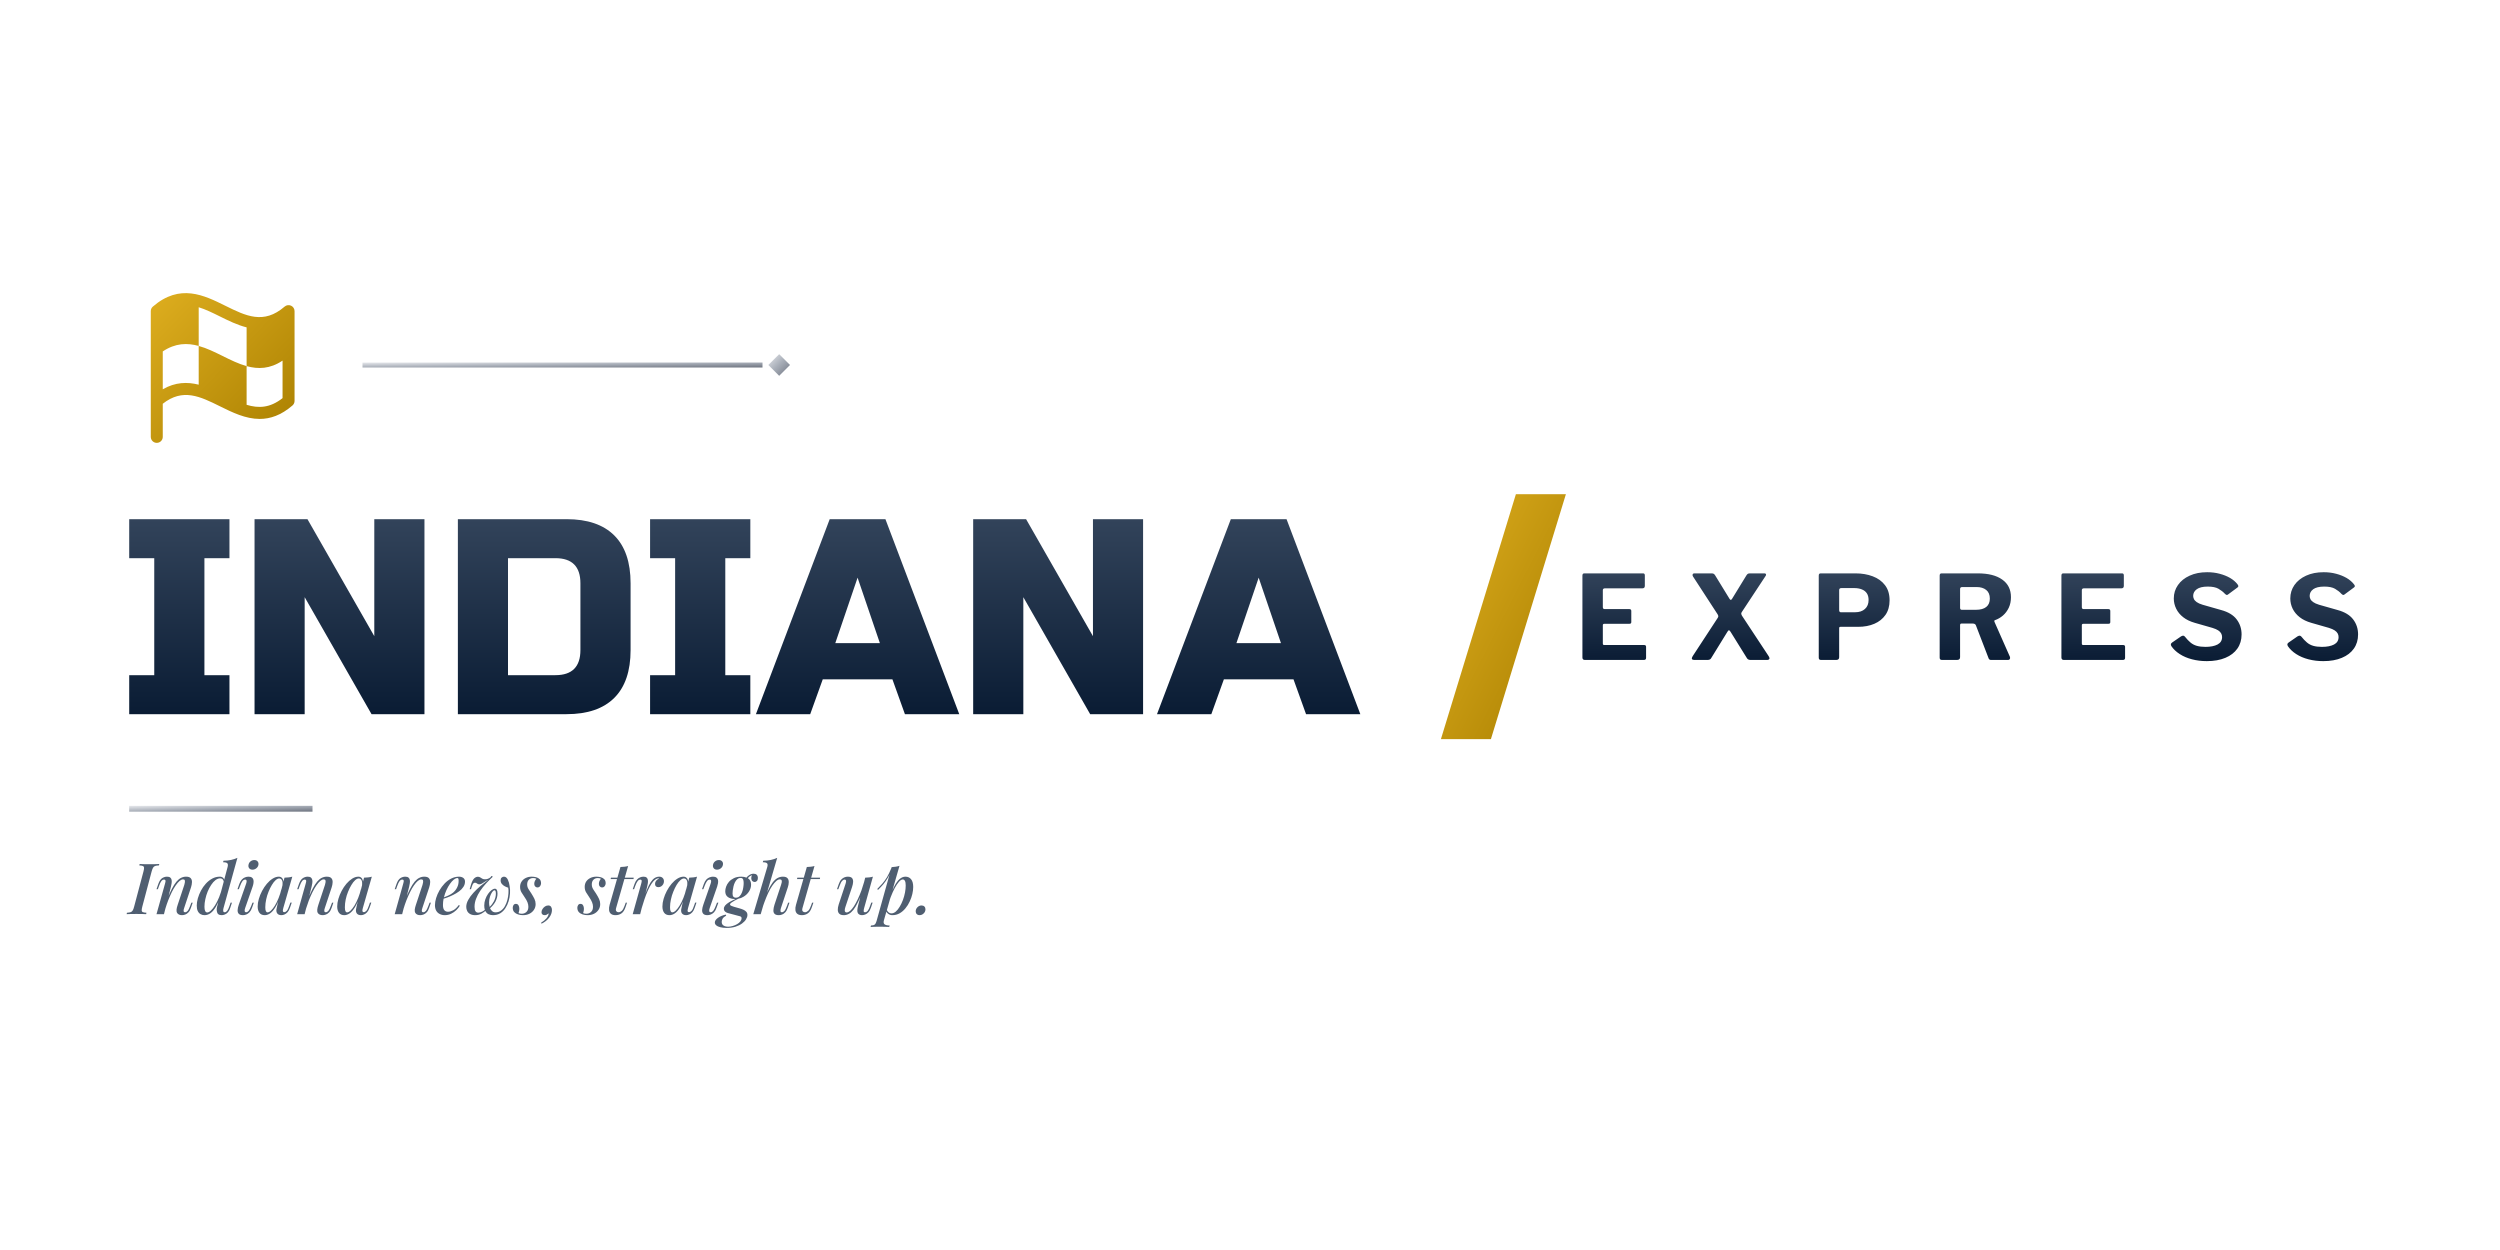
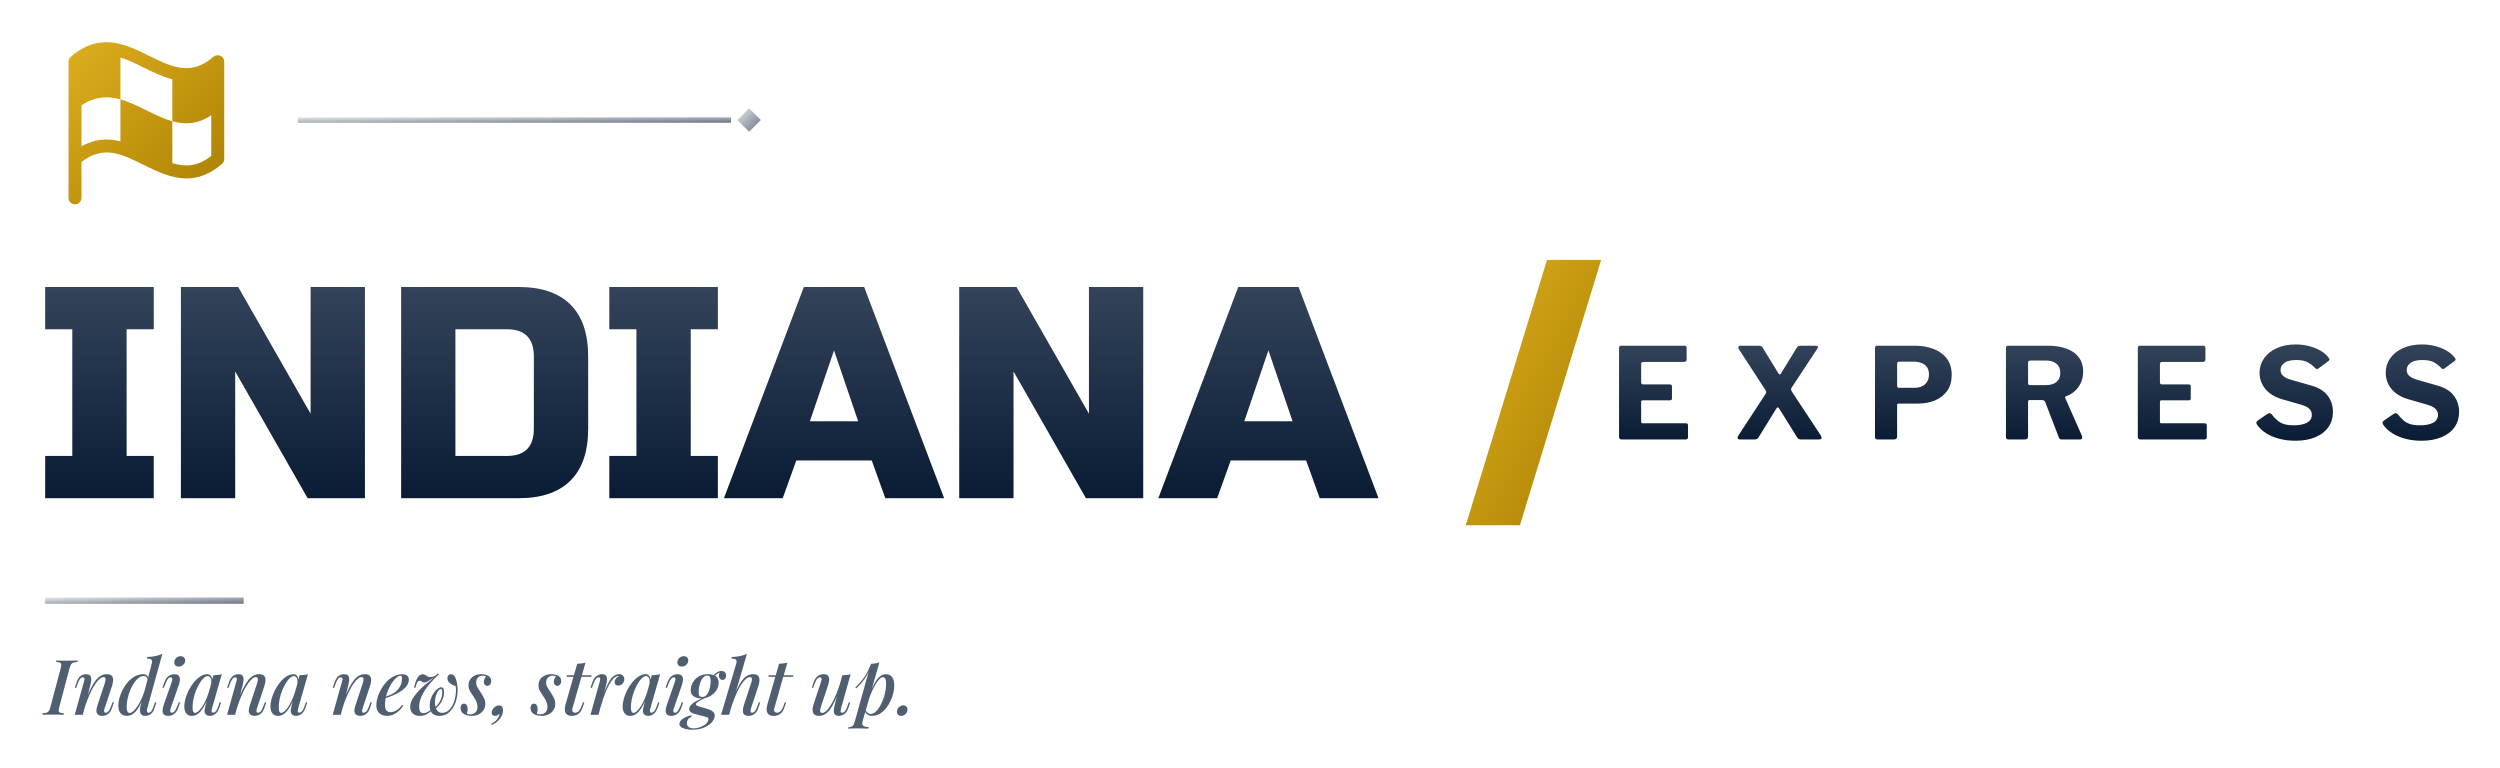
- <svg xmlns="http://www.w3.org/2000/svg" viewBox="0 0 600 300" width="600" height="300" role="img" aria-label="Indiana Express">
+ <svg xmlns="http://www.w3.org/2000/svg" viewBox="21 61 554 170" width="554" height="170" role="img" aria-label="Indiana Express">
  <defs>
    <linearGradient id="indianaexpressink" x1="0" y1="0" x2="0" y2="1">
      <stop offset="0" stop-color="#32435a" />
      <stop offset="1" stop-color="#0a1c34" />
    </linearGradient>
    <linearGradient id="indianaexpressacc" x1="0" y1="0" x2="1" y2="1">
      <stop offset="0" stop-color="#deae1f" />
      <stop offset="1" stop-color="#a97f00" />
    </linearGradient>
    <linearGradient id="indianaexpressgold" x1="0" y1="0" x2="1" y2="1">
      <stop offset="0" stop-color="#e6e8ec" />
      <stop offset=".5" stop-color="#a7adb7" />
      <stop offset="1" stop-color="#6e7480" />
    </linearGradient>
  </defs>
  <path fill="url(#indianaexpressink)" d="M55.07 162.04L55.07 171.4L31.01 171.4L31.01 162.04L37.02 162.04L37.02 133.96L31.01 133.96L31.01 124.6L55.07 124.6L55.07 133.96L49.06 133.96L49.06 162.04L55.07 162.04M101.87 124.6L101.87 171.4L89.17 171.4L73.12 143.32L73.12 171.4L61.09 171.4L61.09 124.6L73.79 124.6L89.83 152.68L89.83 124.6L101.87 124.6M109.89 124.6L135.96 124.6Q143.51 124.6 147.43 128.51Q151.34 132.42 151.34 139.98L151.34 139.98L151.34 156.02Q151.34 163.58 147.43 167.49Q143.51 171.4 135.96 171.4L135.96 171.4L109.89 171.4L109.89 124.6M139.3 156.02L139.3 139.98Q139.3 133.96 133.29 133.96L133.29 133.96L121.92 133.96L121.92 162.04L133.29 162.04Q139.3 162.04 139.3 156.02L139.3 156.02M180.08 162.04L180.08 171.4L156.02 171.4L156.02 162.04L162.03 162.04L162.03 133.96L156.02 133.96L156.02 124.6L180.08 124.6L180.08 133.96L174.07 133.96L174.07 162.04L180.08 162.04M197.46 163.04L194.45 171.4L181.42 171.4L199.13 124.6L212.5 124.6L230.22 171.4L217.18 171.4L214.18 163.04L197.46 163.04M205.82 138.64L200.47 154.35L211.17 154.35L205.82 138.64M274.34 124.6L274.34 171.4L261.64 171.4L245.6 143.32L245.6 171.4L233.56 171.4L233.56 124.6L246.26 124.6L262.31 152.68L262.31 124.6L274.34 124.6M293.73 163.04L290.72 171.4L277.68 171.4L295.4 124.6L308.77 124.6L326.48 171.4L313.45 171.4L310.44 163.04L293.73 163.04M302.08 138.64L296.74 154.35L307.43 154.35L302.08 138.64" />
  <path d="M363.816,118.602 h12 L357.816,177.398 h-12 Z" fill="url(#indianaexpressacc)" />
  <path fill="url(#indianaexpressink)" d="M379.78 157.8L379.78 138.14Q379.78 137.61 380.22 137.61L380.22 137.61L394.34 137.61Q394.76 137.61 394.76 138.09L394.76 138.09L394.76 140.61Q394.76 141.2 394.17 141.2L394.17 141.2L385.21 141.2Q384.68 141.2 384.68 141.64L384.68 141.64L384.68 145.7Q384.68 146.18 385.1 146.18L385.1 146.18L391.03 146.18Q391.51 146.18 391.51 146.63L391.51 146.63L391.51 149.32Q391.51 149.48 391.41 149.6Q391.31 149.71 391.06 149.71L391.06 149.71L385.07 149.71Q384.68 149.71 384.68 150.04L384.68 150.04L384.68 154.44Q384.68 154.8 384.98 154.8L384.98 154.8L394.56 154.8Q395.06 154.8 395.06 155.22L395.06 155.22L395.06 157.88Q395.06 158.11 394.94 158.25Q394.81 158.39 394.5 158.39L394.5 158.39L380.39 158.39Q379.78 158.39 379.78 157.8L379.78 157.8M418.06 147.75L424.36 157.3Q424.78 157.91 424.64 158.15Q424.5 158.39 424.06 158.39L424.06 158.39L420.16 158.39Q419.52 158.39 419.27 157.97L419.27 157.97L415.32 151.61Q415.1 151.28 414.96 151.26Q414.82 151.25 414.59 151.61L414.59 151.61L410.67 157.97Q410.56 158.19 410.32 158.29Q410.08 158.39 409.75 158.39L409.75 158.39L406.64 158.39Q406.19 158.39 406.07 158.16Q405.94 157.94 406.36 157.3L406.36 157.3L412.24 148.31Q412.41 148.06 412.39 147.87Q412.38 147.69 412.21 147.41L412.21 147.41L406.33 138.37Q406.16 138.14 406.23 137.88Q406.3 137.61 406.67 137.61L406.67 137.61L410.76 137.61Q411.12 137.61 411.3 137.72Q411.48 137.84 411.62 138.06L411.62 138.06L415.1 143.74Q415.24 143.97 415.39 143.97Q415.54 143.97 415.68 143.74L415.68 143.74L419.16 138.06Q419.3 137.84 419.48 137.72Q419.66 137.61 420 137.61L420 137.61L423.41 137.61Q423.8 137.61 423.85 137.85Q423.89 138.09 423.69 138.31L423.69 138.31L418.04 146.88Q417.87 147.13 417.9 147.3Q417.92 147.47 418.06 147.75L418.06 147.75M453.5 144.08L453.5 144.08Q453.5 146.15 452.52 147.57Q451.54 148.98 449.84 149.71Q448.15 150.44 445.91 150.44L445.91 150.44L441.71 150.44Q441.4 150.44 441.4 150.74L441.4 150.74L441.4 157.74Q441.4 158.39 440.67 158.39L440.67 158.39L437.09 158.39Q436.75 158.39 436.63 158.25Q436.5 158.11 436.5 157.83L436.5 157.83L436.5 138.14Q436.5 137.61 436.95 137.61L436.95 137.61L445.35 137.61Q447.59 137.61 449.45 138.31Q451.31 139.01 452.4 140.44Q453.5 141.87 453.5 144.08L453.5 144.08M448.46 144L448.46 144Q448.46 143.02 448.04 142.39Q447.62 141.76 446.83 141.45Q446.05 141.14 445.04 141.14L445.04 141.14L441.93 141.14Q441.4 141.14 441.4 141.62L441.4 141.62L441.4 146.4Q441.4 146.94 441.79 146.94L441.79 146.94L445.24 146.94Q446.72 146.94 447.59 146.15Q448.46 145.37 448.46 144L448.46 144M478.68 149.26L482.38 157.63Q482.49 157.94 482.36 158.16Q482.24 158.39 481.96 158.39L481.96 158.39L477.84 158.39Q477.36 158.39 477.22 157.88L477.22 157.88L474.2 150.04Q474.03 149.65 473.42 149.65L473.42 149.65L470.76 149.65Q470.56 149.65 470.49 149.76Q470.42 149.88 470.42 149.96L470.42 149.96L470.42 157.72Q470.42 158.39 469.66 158.39L469.66 158.39L466.11 158.39Q465.77 158.39 465.65 158.25Q465.52 158.11 465.52 157.83L465.52 157.83L465.52 138.14Q465.52 137.61 465.97 137.61L465.97 137.61L474.7 137.61Q478.46 137.61 480.54 139.1Q482.63 140.58 482.63 143.32L482.63 143.32Q482.63 144.75 482.1 145.87Q481.56 146.99 480.7 147.73Q479.83 148.48 478.79 148.84L478.79 148.84Q478.71 148.87 478.65 148.92L478.65 148.92Q478.6 149.04 478.68 149.26L478.68 149.26M470.81 146.35L474.26 146.35Q475.85 146.35 476.71 145.66Q477.56 144.98 477.56 143.66L477.56 143.66Q477.56 142.29 476.69 141.59Q475.82 140.89 474.4 140.89L474.4 140.89L470.95 140.89Q470.42 140.89 470.42 141.36L470.42 141.36L470.42 145.87Q470.42 146.35 470.81 146.35L470.81 146.35M494.74 157.8L494.74 138.14Q494.74 137.61 495.18 137.61L495.18 137.61L509.3 137.61Q509.72 137.61 509.72 138.09L509.72 138.09L509.72 140.61Q509.72 141.2 509.13 141.2L509.13 141.2L500.17 141.2Q499.64 141.2 499.64 141.64L499.64 141.64L499.64 145.7Q499.64 146.18 500.06 146.18L500.06 146.18L505.99 146.18Q506.47 146.18 506.47 146.63L506.47 146.63L506.47 149.32Q506.47 149.48 506.37 149.6Q506.27 149.71 506.02 149.71L506.02 149.71L500.03 149.71Q499.64 149.71 499.64 150.04L499.64 150.04L499.64 154.44Q499.64 154.8 499.94 154.8L499.94 154.8L509.52 154.8Q510.02 154.8 510.02 155.22L510.02 155.22L510.02 157.88Q510.02 158.11 509.9 158.25Q509.77 158.39 509.46 158.39L509.46 158.39L495.35 158.39Q494.74 158.39 494.74 157.8L494.74 157.8M533.98 142.51L533.98 142.51Q533.36 141.84 532.45 141.31Q531.54 140.78 529.86 140.78L529.86 140.78Q528.1 140.78 527.23 141.41Q526.36 142.04 526.36 143.02L526.36 143.02Q526.36 143.35 526.53 143.74Q526.7 144.14 527.2 144.5Q527.7 144.86 528.63 145.14L528.63 145.14L533.05 146.4Q535.63 147.1 536.8 148.66Q537.98 150.21 537.98 152.26L537.98 152.26Q537.98 154.22 536.97 155.66Q535.96 157.1 534.09 157.88Q532.21 158.67 529.64 158.67L529.64 158.67Q527.73 158.67 526.07 158.23Q524.4 157.8 523.13 156.97Q521.85 156.15 521.12 155.06L521.12 155.06Q520.98 154.78 521.01 154.59Q521.04 154.41 521.29 154.22L521.29 154.22L523.45 152.73Q523.78 152.54 523.99 152.56Q524.2 152.59 524.37 152.79L524.37 152.79Q525.04 153.63 525.7 154.19Q526.36 154.75 527.23 155Q528.1 155.25 529.3 155.25L529.3 155.25Q531.12 155.25 532.21 154.68Q533.3 154.1 533.3 152.9L533.3 152.9Q533.3 152.42 533.08 152.02Q532.86 151.61 532.37 151.29Q531.88 150.97 530.98 150.69L530.98 150.69L526.75 149.48Q525.1 149.01 523.98 148.14Q522.86 147.27 522.29 146.1Q521.71 144.92 521.71 143.63L521.71 143.63Q521.71 141.84 522.71 140.41Q523.7 138.98 525.51 138.16Q527.31 137.33 529.72 137.33L529.72 137.33Q531.32 137.33 532.7 137.7Q534.09 138.06 535.21 138.7Q536.33 139.35 537.03 140.27L537.03 140.27Q537.14 140.41 537.2 140.59Q537.25 140.78 537.03 140.97L537.03 140.97L534.68 142.71Q534.51 142.82 534.37 142.78Q534.23 142.74 533.98 142.51L533.98 142.51M561.93 142.51L561.93 142.51Q561.32 141.84 560.41 141.31Q559.5 140.78 557.82 140.78L557.82 140.78Q556.05 140.78 555.18 141.41Q554.32 142.04 554.32 143.02L554.32 143.02Q554.32 143.35 554.48 143.74Q554.65 144.14 555.16 144.5Q555.66 144.86 556.58 145.14L556.58 145.14L561.01 146.4Q563.58 147.1 564.76 148.66Q565.94 150.21 565.94 152.26L565.94 152.26Q565.94 154.22 564.93 155.66Q563.92 157.1 562.04 157.88Q560.17 158.67 557.59 158.67L557.59 158.67Q555.69 158.67 554.02 158.23Q552.36 157.8 551.08 156.97Q549.81 156.15 549.08 155.06L549.08 155.06Q548.94 154.78 548.97 154.59Q549 154.41 549.25 154.22L549.25 154.22L551.4 152.73Q551.74 152.54 551.95 152.56Q552.16 152.59 552.33 152.79L552.33 152.79Q553 153.63 553.66 154.19Q554.32 154.75 555.18 155Q556.05 155.25 557.26 155.25L557.26 155.25Q559.08 155.25 560.17 154.68Q561.26 154.1 561.26 152.9L561.26 152.9Q561.26 152.42 561.04 152.02Q560.81 151.61 560.32 151.29Q559.83 150.97 558.94 150.69L558.94 150.69L554.71 149.48Q553.06 149.01 551.94 148.14Q550.82 147.27 550.24 146.1Q549.67 144.92 549.67 143.63L549.67 143.63Q549.67 141.84 550.66 140.41Q551.66 138.98 553.46 138.16Q555.27 137.33 557.68 137.33L557.68 137.33Q559.27 137.33 560.66 137.7Q562.04 138.06 563.16 138.7Q564.28 139.35 564.98 140.27L564.98 140.27Q565.1 140.41 565.15 140.59Q565.21 140.78 564.98 140.97L564.98 140.97L562.63 142.71Q562.46 142.82 562.32 142.78Q562.18 142.74 561.93 142.51L561.93 142.51" />
  <rect x="31" y="193.398" width="44" height="1.4" fill="url(#indianaexpressgold)" />
  <path fill="#4f5e71" d="M36.39 209.16L34.15 217.6Q33.99 218.21 34.01 218.51Q34.03 218.82 34.3 218.92Q34.57 219.02 35.15 219.06L35.15 219.06L35.08 219.4Q34.66 219.36 34.02 219.36Q33.38 219.35 32.72 219.35L32.72 219.35Q32 219.35 31.4 219.36Q30.8 219.36 30.39 219.4L30.39 219.4L30.47 219.06Q31.03 219.02 31.35 218.92Q31.66 218.82 31.85 218.51Q32.04 218.21 32.19 217.6L32.19 217.6L34.43 209.16Q34.6 208.53 34.57 208.24Q34.54 207.94 34.27 207.83Q34.01 207.72 33.43 207.7L33.43 207.7L33.52 207.36Q33.89 207.38 34.51 207.4Q35.13 207.41 35.85 207.41L35.85 207.41Q36.51 207.41 37.15 207.4Q37.78 207.38 38.23 207.36L38.23 207.36L38.14 207.7Q37.56 207.72 37.24 207.83Q36.92 207.94 36.74 208.24Q36.56 208.53 36.39 209.16L36.39 209.16M39.69 218.07L39.35 219.4L37.56 219.4L39.6 212.09Q39.67 211.87 39.71 211.64Q39.76 211.41 39.69 211.25Q39.62 211.1 39.36 211.1L39.36 211.1Q39.02 211.1 38.74 211.44Q38.46 211.78 38.14 212.7L38.14 212.7L37.89 213.41L37.56 213.41L37.99 212.16Q38.36 211.12 38.91 210.76Q39.47 210.4 40.08 210.4L40.08 210.4Q40.62 210.4 40.88 210.63Q41.13 210.85 41.19 211.2Q41.25 211.54 41.19 211.96Q41.13 212.38 41.03 212.78L41.03 212.78L40.47 215.03Q40.86 214.08 41.23 213.35L41.23 213.35Q41.8 212.26 42.34 211.61Q42.88 210.97 43.45 210.69Q44.02 210.4 44.65 210.4L44.65 210.4Q45.47 210.4 45.78 210.78Q46.1 211.15 46.07 211.74Q46.05 212.33 45.84 212.97L45.84 212.97L44.19 217.95Q44.02 218.41 44.07 218.68Q44.12 218.94 44.45 218.94L44.45 218.94Q44.74 218.94 45.03 218.62Q45.33 218.29 45.67 217.34L45.67 217.34L45.93 216.64L46.25 216.64L45.82 217.88Q45.59 218.6 45.22 218.97Q44.86 219.35 44.46 219.49Q44.06 219.64 43.68 219.64L43.68 219.64Q43.26 219.64 42.97 219.5Q42.68 219.36 42.53 219.13L42.53 219.13Q42.32 218.8 42.37 218.3Q42.42 217.8 42.65 217.15L42.65 217.15L44.23 212.38Q44.31 212.12 44.36 211.82Q44.41 211.51 44.35 211.28Q44.28 211.05 43.92 211.05L43.92 211.05Q43.55 211.05 43.1 211.42Q42.66 211.8 42.18 212.49Q41.69 213.18 41.23 214.11Q40.78 215.05 40.35 216.13L40.35 216.13Q39.99 217.07 39.69 218.07L39.69 218.07M56.98 205.88L53.64 217.95Q53.53 218.34 53.57 218.64Q53.61 218.94 53.93 218.94L53.93 218.94Q54.24 218.94 54.52 218.6Q54.8 218.26 55.11 217.34L55.11 217.34L55.34 216.64L55.67 216.64L55.26 217.88Q55.06 218.56 54.71 218.95Q54.36 219.33 53.96 219.48Q53.56 219.64 53.2 219.64L53.2 219.64Q52.17 219.64 52.05 218.73L52.05 218.73Q51.98 218.45 52.02 218.05Q52.06 217.65 52.22 217.15L52.22 217.15L52.39 216.51Q52.1 217.14 51.83 217.61L51.83 217.61Q51.2 218.67 50.53 219.15Q49.87 219.64 49.07 219.64L49.07 219.64Q48.54 219.64 48.12 219.39Q47.69 219.14 47.46 218.64Q47.22 218.14 47.22 217.34Q47.22 216.54 47.48 215.61Q47.75 214.67 48.23 213.75Q48.71 212.84 49.4 212.08Q50.09 211.32 50.94 210.86Q51.79 210.4 52.78 210.4L52.78 210.4Q53.22 210.4 53.54 210.68L53.54 210.68Q53.73 210.86 53.81 211.14L53.81 211.14L54.63 208.06Q54.78 207.48 54.58 207.21Q54.38 206.94 53.54 206.94L53.54 206.94L53.64 206.58Q54.68 206.56 55.47 206.38Q56.26 206.21 56.98 205.88L56.98 205.88M49.75 218.99L49.75 218.99Q50.13 218.99 50.62 218.53Q51.11 218.07 51.62 217.26Q52.13 216.44 52.59 215.33L52.59 215.33Q52.83 214.74 53.03 214.09L53.03 214.09L53.7 211.58Q53.61 211.22 53.44 211.03L53.44 211.03Q53.2 210.8 52.86 210.8L52.86 210.8Q52.28 210.8 51.72 211.22Q51.16 211.65 50.69 212.37Q50.21 213.09 49.84 213.97Q49.48 214.86 49.28 215.8Q49.07 216.75 49.07 217.61L49.07 217.61Q49.07 218.31 49.24 218.65Q49.41 218.99 49.75 218.99M57.3 217.15L59.07 212.09Q59.31 211.37 59.08 211.17L59.08 211.17Q59 211.1 58.85 211.1L58.85 211.1Q58.47 211.1 58.18 211.48Q57.89 211.87 57.59 212.7L57.59 212.7L57.32 213.41L56.99 213.41L57.43 212.16Q57.69 211.46 58.05 211.08Q58.4 210.71 58.82 210.56Q59.24 210.4 59.63 210.4L59.63 210.4Q60.19 210.4 60.48 210.63Q60.77 210.85 60.83 211.2Q60.9 211.56 60.83 211.98Q60.77 212.39 60.63 212.78L60.63 212.78L58.83 217.95Q58.66 218.43 58.73 218.68Q58.79 218.94 59.08 218.94L59.08 218.94Q59.39 218.94 59.68 218.61Q59.97 218.28 60.33 217.34L60.33 217.34L60.6 216.64L60.92 216.64L60.48 217.88Q60.24 218.56 59.88 218.94Q59.53 219.31 59.13 219.47Q58.73 219.64 58.32 219.64L58.32 219.64Q57.59 219.64 57.29 219.3Q56.99 218.97 57.03 218.4Q57.06 217.83 57.3 217.15L57.3 217.15M59.63 207.63L59.63 207.63Q59.7 207.09 60.1 206.75Q60.51 206.41 61.04 206.41L61.04 206.41Q61.53 206.41 61.81 206.72Q62.09 207.04 62.03 207.5L62.03 207.5Q61.96 208.02 61.54 208.37Q61.12 208.72 60.6 208.72L60.6 208.72Q60.1 208.72 59.83 208.41Q59.56 208.09 59.63 207.63M68.03 211.61L68.28 210.64Q68.79 210.63 69.27 210.57Q69.74 210.52 70.15 210.4L70.15 210.4L67.99 217.94Q67.94 218.12 67.9 218.35Q67.86 218.58 67.92 218.75Q67.97 218.92 68.23 218.92L68.23 218.92Q68.54 218.92 68.84 218.59Q69.15 218.26 69.45 217.32L69.45 217.32L69.69 216.63L70.02 216.63L69.59 217.87Q69.35 218.56 69.01 218.94Q68.67 219.31 68.29 219.47Q67.91 219.64 67.55 219.64L67.55 219.64Q66.8 219.64 66.5 219.16L66.5 219.16Q66.27 218.79 66.35 218.25Q66.43 217.71 66.58 217.14L66.58 217.14L66.77 216.39Q66.43 217.2 66.07 217.78L66.07 217.78Q65.46 218.77 64.83 219.2Q64.2 219.64 63.54 219.64L63.54 219.64Q62.69 219.64 62.26 219.07Q61.84 218.5 61.84 217.56L61.84 217.56Q61.84 216.71 62.12 215.74Q62.4 214.77 62.9 213.82Q63.4 212.87 64.05 212.1Q64.69 211.34 65.44 210.87Q66.19 210.4 66.94 210.4L66.94 210.4Q67.52 210.4 67.84 210.93L67.84 210.93Q67.99 211.22 68.03 211.61L68.03 211.61M64.22 218.97L64.22 218.97Q64.59 218.97 65.05 218.53Q65.51 218.09 65.99 217.32Q66.46 216.54 66.87 215.52Q67.28 214.5 67.55 213.35L67.55 213.35L67.52 213.58L67.8 212.44Q67.89 211.75 67.7 211.31L67.7 211.31Q67.48 210.83 67.01 210.83L67.01 210.83Q66.6 210.83 66.14 211.25Q65.68 211.66 65.25 212.39Q64.81 213.11 64.45 214.01Q64.08 214.91 63.88 215.87Q63.67 216.83 63.67 217.75L63.67 217.75Q63.67 218.43 63.82 218.7Q63.96 218.97 64.22 218.97M73.45 218.07L73.11 219.4L71.32 219.4L73.36 212.09Q73.43 211.87 73.47 211.64Q73.52 211.41 73.45 211.25Q73.38 211.1 73.13 211.1L73.13 211.1Q72.79 211.1 72.51 211.44Q72.23 211.78 71.9 212.7L71.9 212.7L71.65 213.41L71.32 213.41L71.75 212.16Q72.12 211.12 72.68 210.76Q73.23 210.4 73.84 210.4L73.84 210.4Q74.38 210.4 74.64 210.63Q74.89 210.85 74.95 211.2Q75.01 211.54 74.95 211.96Q74.89 212.38 74.79 212.78L74.79 212.78L74.23 215.03Q74.62 214.08 75 213.35L75 213.35Q75.56 212.26 76.1 211.61Q76.65 210.97 77.21 210.69Q77.78 210.4 78.41 210.4L78.41 210.4Q79.23 210.4 79.54 210.78Q79.86 211.15 79.83 211.74Q79.81 212.33 79.6 212.97L79.6 212.97L77.95 217.95Q77.78 218.41 77.84 218.68Q77.89 218.94 78.21 218.94L78.21 218.94Q78.5 218.94 78.8 218.62Q79.09 218.29 79.43 217.34L79.43 217.34L79.69 216.64L80.01 216.64L79.59 217.88Q79.35 218.6 78.98 218.97Q78.62 219.35 78.22 219.49Q77.82 219.64 77.44 219.64L77.44 219.64Q77.02 219.64 76.73 219.5Q76.44 219.36 76.29 219.13L76.29 219.13Q76.08 218.8 76.14 218.3Q76.19 217.8 76.41 217.15L76.41 217.15L77.99 212.38Q78.07 212.12 78.12 211.82Q78.18 211.51 78.11 211.28Q78.04 211.05 77.68 211.05L77.68 211.05Q77.31 211.05 76.87 211.42Q76.42 211.8 75.94 212.49Q75.46 213.18 75 214.11Q74.54 215.05 74.11 216.13L74.11 216.13Q73.76 217.07 73.45 218.07L73.45 218.07M87.12 211.61L87.37 210.64Q87.88 210.63 88.36 210.57Q88.83 210.52 89.24 210.4L89.24 210.4L87.08 217.94Q87.03 218.12 86.99 218.35Q86.95 218.58 87.01 218.75Q87.07 218.92 87.32 218.92L87.32 218.92Q87.63 218.92 87.93 218.59Q88.24 218.26 88.55 217.32L88.55 217.32L88.78 216.63L89.11 216.63L88.68 217.87Q88.44 218.56 88.1 218.94Q87.76 219.31 87.38 219.47Q87 219.64 86.64 219.64L86.64 219.64Q85.89 219.64 85.59 219.16L85.59 219.16Q85.37 218.79 85.44 218.25Q85.52 217.71 85.67 217.14L85.67 217.14L85.86 216.39Q85.52 217.2 85.16 217.78L85.16 217.78Q84.55 218.77 83.92 219.2Q83.29 219.64 82.63 219.64L82.63 219.64Q81.78 219.64 81.35 219.07Q80.93 218.5 80.93 217.56L80.93 217.56Q80.93 216.71 81.21 215.74Q81.49 214.77 81.99 213.82Q82.49 212.87 83.14 212.1Q83.79 211.34 84.53 210.87Q85.28 210.4 86.03 210.4L86.03 210.4Q86.61 210.4 86.93 210.93L86.93 210.93Q87.08 211.22 87.12 211.61L87.12 211.61M83.31 218.97L83.31 218.97Q83.68 218.97 84.14 218.53Q84.6 218.09 85.08 217.32Q85.55 216.54 85.96 215.52Q86.37 214.5 86.64 213.35L86.64 213.35L86.61 213.58L86.9 212.44Q86.98 211.75 86.79 211.31L86.79 211.31Q86.57 210.83 86.1 210.83L86.1 210.83Q85.69 210.83 85.23 211.25Q84.77 211.66 84.34 212.39Q83.9 213.11 83.54 214.01Q83.17 214.91 82.97 215.87Q82.77 216.83 82.77 217.75L82.77 217.75Q82.77 218.43 82.91 218.7Q83.05 218.97 83.31 218.97M96.86 218.07L96.52 219.4L94.73 219.4L96.77 212.09Q96.84 211.87 96.88 211.64Q96.93 211.41 96.86 211.25Q96.79 211.1 96.54 211.1L96.54 211.1Q96.2 211.1 95.91 211.44Q95.63 211.78 95.31 212.7L95.31 212.7L95.06 213.41L94.73 213.41L95.16 212.16Q95.53 211.12 96.08 210.76Q96.64 210.4 97.25 210.4L97.25 210.4Q97.79 210.4 98.05 210.63Q98.3 210.85 98.36 211.2Q98.42 211.54 98.36 211.96Q98.3 212.38 98.2 212.78L98.2 212.78L97.64 215.03Q98.03 214.08 98.41 213.35L98.41 213.35Q98.97 212.26 99.51 211.61Q100.05 210.97 100.62 210.69Q101.19 210.4 101.82 210.4L101.82 210.4Q102.64 210.4 102.95 210.78Q103.27 211.15 103.24 211.74Q103.22 212.33 103.01 212.97L103.01 212.97L101.36 217.95Q101.19 218.41 101.24 218.68Q101.3 218.94 101.62 218.94L101.62 218.94Q101.91 218.94 102.2 218.62Q102.5 218.29 102.84 217.34L102.84 217.34L103.1 216.64L103.42 216.64L102.99 217.88Q102.76 218.6 102.39 218.97Q102.03 219.35 101.63 219.49Q101.23 219.64 100.85 219.64L100.85 219.64Q100.43 219.64 100.14 219.5Q99.85 219.36 99.7 219.13L99.7 219.13Q99.49 218.8 99.54 218.3Q99.6 217.8 99.82 217.15L99.82 217.15L101.4 212.38Q101.48 212.12 101.53 211.82Q101.58 211.51 101.52 211.28Q101.45 211.05 101.09 211.05L101.09 211.05Q100.72 211.05 100.28 211.42Q99.83 211.8 99.35 212.49Q98.86 213.18 98.41 214.11Q97.95 215.05 97.52 216.13L97.52 216.13Q97.16 217.07 96.86 218.07L96.86 218.07M106.46 215.69L106.46 215.69Q106.31 216.46 106.31 217.19L106.31 217.19Q106.31 218.07 106.64 218.45Q106.97 218.82 107.52 218.82L107.52 218.82Q108.08 218.82 108.76 218.47Q109.44 218.12 110.1 217.22L110.1 217.22L110.37 217.36Q110.03 217.92 109.49 218.45Q108.95 218.97 108.26 219.3Q107.57 219.64 106.77 219.64L106.77 219.64Q106.07 219.64 105.53 219.36Q104.98 219.09 104.69 218.56Q104.39 218.02 104.39 217.24Q104.39 216.46 104.67 215.53Q104.95 214.6 105.47 213.7Q105.99 212.8 106.7 212.05Q107.42 211.29 108.3 210.85Q109.18 210.4 110.17 210.4L110.17 210.4Q110.78 210.4 111.19 210.7Q111.6 211 111.6 211.59L111.6 211.59Q111.6 212.27 111.21 212.86Q110.83 213.45 110.19 213.92Q109.54 214.4 108.78 214.77Q108.03 215.15 107.28 215.42L107.28 215.42Q106.84 215.57 106.46 215.69M106.53 215.37L106.53 215.37Q107.06 215.16 107.53 214.96L107.53 214.96Q108.25 214.64 108.71 214.26L108.71 214.26Q109.34 213.74 109.7 213.01Q110.07 212.29 110.07 211.42L110.07 211.42Q110.07 210.98 110 210.86Q109.93 210.73 109.79 210.73L109.79 210.73Q109.39 210.73 108.92 211.1Q108.45 211.48 107.99 212.13Q107.53 212.78 107.15 213.61Q106.77 214.43 106.55 215.35L106.55 215.35Q106.53 215.37 106.53 215.37M118.94 218.96L118.94 218.96Q119.69 218.96 120.26 218.53Q120.83 218.11 121.2 217.43Q121.58 216.75 121.78 215.95Q121.98 215.15 122.03 214.38Q122.09 213.62 121.97 213.04L121.97 213.04Q121.59 212.94 121.17 212.72Q120.74 212.5 120.45 212.15Q120.15 211.8 120.15 211.27L120.15 211.27Q120.15 210.85 120.39 210.63Q120.64 210.4 120.95 210.4L120.95 210.4Q121.27 210.4 121.5 210.6Q121.73 210.8 121.89 211.14Q122.05 211.48 122.16 211.88Q122.27 212.29 122.32 212.73L122.32 212.73Q122.46 213.5 122.4 214.43Q122.34 215.37 122.07 216.28Q121.8 217.19 121.3 217.95Q120.81 218.72 120.07 219.18Q119.33 219.64 118.31 219.64L118.31 219.64Q117.77 219.64 117.29 219.43Q116.82 219.23 116.53 218.72L116.53 218.72Q116.49 218.67 116.48 218.63L116.48 218.63Q116.05 218.99 115.57 219.26L115.57 219.26Q114.89 219.64 114.08 219.64L114.08 219.64Q113.3 219.64 112.82 219.36Q112.34 219.09 112.12 218.63Q111.9 218.17 111.9 217.65L111.9 217.65Q111.9 216.83 112.38 215.97Q112.85 215.11 113.63 214.26Q114.4 213.41 115.37 212.6L115.37 212.6Q116.27 211.85 117.17 211.17L117.17 211.17Q117 211.24 116.82 211.34L116.82 211.34Q116.48 211.53 116.18 211.73Q115.88 211.93 115.6 212.09Q115.32 212.24 115.05 212.24L115.05 212.24Q114.72 212.24 114.5 212.05Q114.28 211.85 113.99 211.85L113.99 211.85Q113.74 211.85 113.57 212.06Q113.4 212.27 113.23 212.82L113.23 212.82L113.04 213.4L112.72 213.4L113.09 212.16Q113.43 211.14 113.84 210.78Q114.25 210.42 114.69 210.42L114.69 210.42Q115.01 210.42 115.25 210.57Q115.49 210.73 115.74 210.88Q116 211.03 116.37 211.03Q116.75 211.03 117.07 210.92Q117.39 210.81 117.72 210.56L117.72 210.56L117.94 210.23L118.29 210.4Q117.45 211.17 116.65 212.04Q115.86 212.9 115.24 213.82Q114.62 214.74 114.26 215.7Q113.89 216.66 113.89 217.61L113.89 217.61Q113.89 218.39 114.13 218.72Q114.37 219.04 114.79 219.04L114.79 219.04Q115.25 219.04 115.76 218.77L115.76 218.77Q116.07 218.62 116.36 218.36L116.36 218.36Q116.22 217.92 116.22 217.31L116.22 217.31Q116.22 216.54 116.48 215.83Q116.73 215.11 117.13 214.54Q117.53 213.97 117.97 213.63Q118.41 213.29 118.79 213.29L118.79 213.29Q119.04 213.29 119.18 213.48Q119.31 213.67 119.36 213.94Q119.4 214.21 119.4 214.47L119.4 214.47Q119.4 215.42 118.91 216.37L118.91 216.37Q118.46 217.22 117.61 217.97L117.61 217.97Q117.77 218.34 118.04 218.6L118.04 218.6Q118.38 218.96 118.94 218.96M117.51 217.66L117.51 217.66Q118.14 217.07 118.55 216.29L118.55 216.29Q119.01 215.39 119.01 214.47L119.01 214.47Q119.01 214.13 118.94 213.9Q118.87 213.67 118.69 213.67L118.69 213.67Q118.43 213.67 118.12 214.09Q117.82 214.52 117.6 215.18Q117.38 215.84 117.38 216.58L117.38 216.58Q117.38 217.14 117.51 217.66M124.45 219.14L124.45 219.14Q124.59 219.21 124.75 219.25Q124.91 219.3 125.2 219.3L125.2 219.3Q125.89 219.3 126.35 218.86Q126.81 218.43 126.81 217.63L126.81 217.63Q126.81 217.1 126.6 216.56Q126.39 216.01 125.91 215.33L125.91 215.33Q125.52 214.76 125.17 214.19Q124.82 213.62 124.82 212.85L124.82 212.85Q124.82 212.12 125.18 211.58Q125.54 211.03 126.17 210.72Q126.81 210.4 127.61 210.4L127.61 210.4Q128.14 210.4 128.66 210.53Q129.17 210.66 129.51 211Q129.85 211.34 129.85 211.99L129.85 211.99Q129.85 212.17 129.76 212.41Q129.67 212.65 129.48 212.82Q129.29 212.99 128.99 212.99L128.99 212.99Q128.67 212.99 128.44 212.75Q128.22 212.51 128.22 212.14L128.22 212.14Q128.22 211.78 128.36 211.47Q128.5 211.15 128.72 210.9L128.72 210.9Q128.43 210.73 127.95 210.73L127.95 210.73Q127.32 210.73 126.92 211.14Q126.52 211.54 126.52 212.27L126.52 212.27Q126.52 212.67 126.64 212.98Q126.76 213.29 127 213.63Q127.24 213.97 127.54 214.45L127.54 214.45Q127.98 215.15 128.27 215.74Q128.55 216.34 128.55 216.98L128.55 216.98Q128.55 217.75 128.15 218.35Q127.75 218.96 127.07 219.3Q126.39 219.64 125.52 219.64L125.52 219.64Q124.91 219.64 124.34 219.46Q123.77 219.28 123.41 218.9Q123.06 218.51 123.06 217.85L123.06 217.85Q123.06 217.54 123.23 217.24Q123.41 216.93 123.82 216.93L123.82 216.93Q124.24 216.93 124.44 217.28Q124.64 217.63 124.64 218.09L124.64 218.09Q124.64 218.43 124.57 218.68Q124.5 218.94 124.45 219.14M132.47 218.39L132.47 218.39Q132.47 219.33 131.8 220.23Q131.13 221.13 129.96 221.69L129.96 221.69L129.87 221.44Q130.65 220.98 131.15 220.4Q131.64 219.82 131.69 219.19L131.69 219.19Q131.47 219.38 131.23 219.51Q130.99 219.64 130.74 219.64L130.74 219.64Q130.37 219.64 130.16 219.45Q129.96 219.26 129.96 218.94L129.96 218.94Q129.96 218.53 130.2 218.17Q130.43 217.8 130.8 217.55Q131.16 217.31 131.59 217.31L131.59 217.31Q132.03 217.31 132.25 217.62Q132.47 217.94 132.47 218.39M139.95 219.14L139.95 219.14Q140.09 219.21 140.25 219.25Q140.41 219.3 140.7 219.3L140.7 219.3Q141.4 219.3 141.86 218.86Q142.32 218.43 142.32 217.63L142.32 217.63Q142.32 217.1 142.1 216.56Q141.89 216.01 141.42 215.33L141.42 215.33Q141.02 214.76 140.68 214.19Q140.33 213.62 140.33 212.85L140.33 212.85Q140.33 212.12 140.68 211.58Q141.04 211.03 141.68 210.72Q142.32 210.4 143.12 210.4L143.12 210.4Q143.64 210.4 144.16 210.53Q144.68 210.66 145.02 211Q145.36 211.34 145.36 211.99L145.36 211.99Q145.36 212.17 145.27 212.41Q145.17 212.65 144.99 212.82Q144.8 212.99 144.49 212.99L144.49 212.99Q144.17 212.99 143.95 212.75Q143.73 212.51 143.73 212.14L143.73 212.14Q143.73 211.78 143.86 211.47Q144 211.15 144.22 210.9L144.22 210.9Q143.93 210.73 143.46 210.73L143.46 210.73Q142.83 210.73 142.43 211.14Q142.03 211.54 142.03 212.27L142.03 212.27Q142.03 212.67 142.15 212.98Q142.27 213.29 142.5 213.63Q142.74 213.97 143.05 214.45L143.05 214.45Q143.49 215.15 143.77 215.74Q144.05 216.34 144.05 216.98L144.05 216.98Q144.05 217.75 143.65 218.35Q143.25 218.96 142.57 219.3Q141.89 219.64 141.02 219.64L141.02 219.64Q140.41 219.64 139.84 219.46Q139.27 219.28 138.92 218.9Q138.56 218.51 138.56 217.85L138.56 217.85Q138.56 217.54 138.74 217.24Q138.92 216.93 139.32 216.93L139.32 216.93Q139.75 216.93 139.94 217.28Q140.14 217.63 140.14 218.09L140.14 218.09Q140.14 218.43 140.07 218.68Q140 218.94 139.95 219.14M149.95 210.64L152.09 210.64L152.04 210.98L149.85 210.98L147.86 217.95Q147.72 218.48 147.93 218.71Q148.13 218.94 148.47 218.94L148.47 218.94Q148.84 218.94 149.22 218.61Q149.59 218.28 149.93 217.32L149.93 217.32L150.17 216.64L150.49 216.64L150.14 217.68Q149.78 218.77 149.17 219.2Q148.56 219.64 147.74 219.64L147.74 219.64Q147.01 219.64 146.63 219.32Q146.24 219.01 146.18 218.44Q146.11 217.87 146.31 217.15L146.31 217.15L148.08 210.98L146.55 210.98L146.63 210.64L148.18 210.64L148.91 208.08Q149.42 208.06 149.89 208.01Q150.36 207.96 150.75 207.84L150.75 207.84L149.95 210.64M154.01 217.94L153.64 219.4L151.85 219.4L153.89 212.09Q154.05 211.54 154 211.32Q153.94 211.1 153.67 211.1L153.67 211.1Q153.33 211.1 153.04 211.46Q152.75 211.82 152.43 212.7L152.43 212.7L152.18 213.41L151.85 213.41L152.28 212.16Q152.53 211.46 152.89 211.08Q153.25 210.71 153.65 210.56Q154.05 210.4 154.44 210.4L154.44 210.4Q154.96 210.4 155.2 210.63Q155.44 210.85 155.49 211.2Q155.54 211.56 155.48 211.98Q155.42 212.39 155.32 212.78L155.32 212.78L154.9 214.47Q155.07 214.01 155.22 213.62L155.22 213.62Q155.7 212.44 156.16 211.74Q156.63 211.03 157.13 210.72Q157.63 210.4 158.21 210.4L158.21 210.4Q158.76 210.4 159.05 210.72Q159.35 211.03 159.35 211.51L159.35 211.51Q159.35 211.9 159.16 212.22Q158.98 212.53 158.68 212.73Q158.38 212.92 158.01 212.92L158.01 212.92Q157.65 212.92 157.43 212.73Q157.21 212.53 157.21 212.17L157.21 212.17Q157.21 211.85 157.34 211.59Q157.48 211.34 157.7 211.15Q157.92 210.97 158.19 210.88L158.19 210.88Q158.16 210.85 158.11 210.83Q158.06 210.81 157.99 210.81L157.99 210.81Q157.62 210.81 157.21 211.13Q156.8 211.44 156.38 212.07Q155.95 212.7 155.52 213.65Q155.08 214.6 154.66 215.86L154.66 215.86Q154.34 216.81 154.01 217.94L154.01 217.94M165.16 211.61L165.42 210.64Q165.93 210.63 166.41 210.57Q166.88 210.52 167.29 210.4L167.29 210.4L165.13 217.94Q165.08 218.12 165.04 218.35Q164.99 218.58 165.05 218.75Q165.11 218.92 165.37 218.92L165.37 218.92Q165.67 218.92 165.98 218.59Q166.29 218.26 166.59 217.32L166.59 217.32L166.83 216.63L167.15 216.63L166.73 217.87Q166.49 218.56 166.15 218.94Q165.81 219.31 165.43 219.47Q165.05 219.64 164.69 219.64L164.69 219.64Q163.94 219.64 163.63 219.16L163.63 219.16Q163.41 218.79 163.49 218.25Q163.57 217.71 163.72 217.14L163.72 217.14L163.91 216.39Q163.57 217.2 163.21 217.78L163.21 217.78Q162.6 218.77 161.97 219.2Q161.34 219.64 160.68 219.64L160.68 219.64Q159.83 219.64 159.4 219.07Q158.98 218.5 158.98 217.56L158.98 217.56Q158.98 216.71 159.26 215.74Q159.54 214.77 160.04 213.82Q160.54 212.87 161.19 212.1Q161.83 211.34 162.58 210.87Q163.33 210.4 164.08 210.4L164.08 210.4Q164.65 210.4 164.98 210.93L164.98 210.93Q165.13 211.22 165.16 211.61L165.16 211.61M161.36 218.97L161.36 218.97Q161.73 218.97 162.19 218.53Q162.65 218.09 163.12 217.32Q163.6 216.54 164.01 215.52Q164.42 214.5 164.69 213.35L164.69 213.35L164.65 213.58L164.94 212.44Q165.03 211.75 164.84 211.31L164.84 211.31Q164.62 210.83 164.14 210.83L164.14 210.83Q163.74 210.83 163.28 211.25Q162.82 211.66 162.38 212.39Q161.95 213.11 161.59 214.01Q161.22 214.91 161.02 215.87Q160.81 216.83 160.81 217.75L160.81 217.75Q160.81 218.43 160.96 218.7Q161.1 218.97 161.36 218.97M168.79 217.15L170.55 212.09Q170.79 211.37 170.57 211.17L170.57 211.17Q170.49 211.1 170.33 211.1L170.33 211.1Q169.96 211.1 169.67 211.48Q169.38 211.87 169.07 212.7L169.07 212.7L168.8 213.41L168.48 213.41L168.92 212.16Q169.18 211.46 169.53 211.08Q169.89 210.71 170.31 210.56Q170.72 210.4 171.11 210.4L171.11 210.4Q171.68 210.4 171.96 210.63Q172.25 210.85 172.32 211.2Q172.39 211.56 172.32 211.98Q172.25 212.39 172.12 212.78L172.12 212.78L170.32 217.95Q170.15 218.43 170.21 218.68Q170.28 218.94 170.57 218.94L170.57 218.94Q170.88 218.94 171.17 218.61Q171.45 218.28 171.81 217.34L171.81 217.34L172.08 216.64L172.41 216.64L171.96 217.88Q171.73 218.56 171.37 218.94Q171.01 219.31 170.61 219.47Q170.21 219.64 169.81 219.64L169.81 219.64Q169.07 219.64 168.78 219.3Q168.48 218.97 168.51 218.4Q168.55 217.83 168.79 217.15L168.79 217.15M171.11 207.63L171.11 207.63Q171.18 207.09 171.59 206.75Q172 206.41 172.53 206.41L172.53 206.41Q173.02 206.41 173.3 206.72Q173.58 207.04 173.51 207.5L173.51 207.5Q173.44 208.02 173.03 208.37Q172.61 208.72 172.08 208.72L172.08 208.72Q171.59 208.72 171.32 208.41Q171.05 208.09 171.11 207.63M177.9 210.4L177.9 210.4Q178.61 210.4 179.16 210.63L179.16 210.63Q179.36 210.35 179.67 210.13L179.67 210.13Q180.23 209.69 180.87 209.69L180.87 209.69Q181.35 209.69 181.62 209.95Q181.89 210.22 181.89 210.73L181.89 210.73Q181.89 211.2 181.65 211.44Q181.42 211.68 181.13 211.68L181.13 211.68Q180.86 211.68 180.61 211.49Q180.36 211.31 180.31 210.9L180.31 210.9Q180.26 210.54 180.46 210.03L180.46 210.03Q179.97 210.25 179.72 210.49L179.72 210.49Q179.6 210.63 179.48 210.78L179.48 210.78Q179.53 210.81 179.6 210.85L179.6 210.85Q180.26 211.31 180.26 212.33L180.26 212.33Q180.26 213.14 179.78 213.93Q179.29 214.72 178.42 215.23L178.42 215.23Q177.88 215.57 177.22 215.69L177.22 215.69Q176.74 215.93 176.33 216.13L176.33 216.13Q175.82 216.41 175.52 216.64Q175.21 216.86 175.21 217.07L175.21 217.07Q175.21 217.24 175.44 217.37Q175.67 217.49 176.15 217.63L176.15 217.63L177.46 218Q177.98 218.14 178.42 218.34Q178.85 218.53 179.11 218.83Q179.38 219.13 179.38 219.6L179.38 219.6Q179.38 220.09 179.05 220.63Q178.73 221.17 178.1 221.63Q177.47 222.1 176.54 222.4Q175.6 222.7 174.38 222.7L174.38 222.7Q173.49 222.7 172.86 222.53Q172.22 222.37 171.89 222.08Q171.56 221.79 171.56 221.4L171.56 221.4Q171.56 221.11 171.75 220.83Q171.95 220.54 172.3 220.29Q172.64 220.04 173.13 219.83Q173.61 219.62 174.19 219.5L174.19 219.5L174.29 219.75Q173.68 220.08 173.44 220.46Q173.21 220.84 173.21 221.23L173.21 221.23Q173.21 221.85 173.65 222.13Q174.09 222.41 174.75 222.41L174.75 222.41Q175.28 222.41 175.85 222.24Q176.42 222.07 176.91 221.79Q177.4 221.51 177.69 221.14Q177.98 220.77 177.98 220.37L177.98 220.37Q177.98 220.09 177.8 219.99Q177.61 219.89 177.23 219.81L177.23 219.81L174.68 219.13Q174.28 219.02 174 218.76Q173.73 218.5 173.73 218.07L173.73 218.07Q173.73 217.7 174.03 217.32Q174.33 216.95 175.02 216.52L175.02 216.52Q175.6 216.18 176.52 215.76L176.52 215.76Q176.45 215.76 176.37 215.76L176.37 215.76Q175.38 215.76 174.72 215.31Q174.06 214.86 174.06 213.89L174.06 213.89Q174.06 213.4 174.27 212.79Q174.48 212.19 174.94 211.65Q175.4 211.12 176.13 210.76Q176.86 210.4 177.9 210.4M177.76 210.71L177.76 210.71Q177.29 210.71 176.95 211Q176.62 211.29 176.39 211.75Q176.16 212.21 176.04 212.73Q175.91 213.24 175.86 213.7Q175.81 214.16 175.81 214.45L175.81 214.45Q175.81 214.99 176.02 215.22Q176.23 215.45 176.59 215.45L176.59 215.45Q177.15 215.45 177.51 215.08Q177.88 214.71 178.09 214.14Q178.31 213.57 178.39 212.97Q178.48 212.38 178.48 211.92L178.48 211.92Q178.48 211.37 178.34 211.04Q178.2 210.71 177.76 210.71M183.17 217.34L182.57 219.4L180.79 219.4L184.15 208.06Q184.32 207.48 184.11 207.21Q183.9 206.94 183.07 206.94L183.07 206.94L183.17 206.58Q184.2 206.56 185.02 206.38Q185.84 206.21 186.53 205.88L186.53 205.88L184.09 214.23Q184.19 214.01 184.29 213.8L184.29 213.8Q184.87 212.55 185.44 211.8Q186.01 211.05 186.61 210.73Q187.21 210.4 187.89 210.4L187.89 210.4Q188.69 210.4 189.01 210.78Q189.32 211.15 189.3 211.75Q189.29 212.34 189.07 212.97L189.07 212.97L187.42 217.95Q187.28 218.39 187.32 218.67Q187.35 218.94 187.67 218.94L187.67 218.94Q187.96 218.94 188.26 218.62Q188.56 218.29 188.9 217.34L188.9 217.34L189.15 216.64L189.47 216.64L189.05 217.88Q188.81 218.6 188.45 218.97Q188.1 219.35 187.7 219.49Q187.3 219.64 186.92 219.64L186.92 219.64Q186.19 219.64 185.89 219.31Q185.58 218.99 185.62 218.42Q185.65 217.85 185.87 217.15L185.87 217.15L187.45 212.38Q187.55 212.1 187.61 211.8Q187.67 211.49 187.59 211.27Q187.5 211.05 187.15 211.05L187.15 211.05Q186.75 211.05 186.3 211.45Q185.84 211.85 185.34 212.58Q184.85 213.31 184.37 214.31Q183.9 215.32 183.46 216.52L183.46 216.52Q183.3 216.93 183.17 217.34L183.17 217.34M194.68 210.64L196.82 210.64L196.77 210.98L194.57 210.98L192.59 217.95Q192.45 218.48 192.65 218.71Q192.86 218.94 193.2 218.94L193.2 218.94Q193.57 218.94 193.95 218.61Q194.32 218.28 194.66 217.32L194.66 217.32L194.9 216.64L195.22 216.64L194.86 217.68Q194.51 218.77 193.89 219.2Q193.28 219.64 192.47 219.64L192.47 219.64Q191.74 219.64 191.35 219.32Q190.97 219.01 190.9 218.44Q190.83 217.87 191.04 217.15L191.04 217.15L192.81 210.98L191.28 210.98L191.36 210.64L192.91 210.64L193.64 208.08Q194.15 208.06 194.62 208.01Q195.08 207.96 195.48 207.84L195.48 207.84L194.68 210.64M209.5 210.4L207.39 217.95Q207.27 218.39 207.28 218.67Q207.29 218.94 207.61 218.94L207.61 218.94Q207.97 218.94 208.27 218.57Q208.57 218.21 208.85 217.34L208.85 217.34L209.11 216.63L209.43 216.63L209.01 217.88Q208.77 218.58 208.41 218.96Q208.06 219.33 207.66 219.48Q207.26 219.64 206.87 219.64L206.87 219.64Q206.54 219.64 206.28 219.51Q206.02 219.38 205.88 219.14L205.88 219.14Q205.73 218.84 205.76 218.39Q205.79 217.95 205.96 217.26L205.96 217.26L206.46 215.3Q206.2 215.91 205.96 216.42L205.96 216.42Q205.4 217.61 204.85 218.32Q204.3 219.02 203.72 219.33Q203.14 219.64 202.53 219.64L202.53 219.64Q201.78 219.64 201.43 219.3Q201.09 218.97 201.07 218.39Q201.05 217.82 201.29 217.07L201.29 217.07L202.94 212.09Q203.11 211.58 203.05 211.34Q202.99 211.1 202.68 211.1L202.68 211.1Q202.39 211.1 202.1 211.42Q201.8 211.75 201.46 212.7L201.46 212.7L201.2 213.4L200.88 213.4L201.31 212.16Q201.56 211.44 201.93 211.07Q202.29 210.69 202.69 210.55Q203.09 210.4 203.45 210.4L203.45 210.4Q204.2 210.4 204.49 210.74Q204.77 211.08 204.75 211.65Q204.72 212.22 204.49 212.89L204.49 212.89L202.9 217.66Q202.58 218.62 202.89 218.89L202.89 218.89Q203.01 218.99 203.21 218.99L203.21 218.99Q203.58 218.99 204.03 218.61Q204.47 218.22 204.94 217.51Q205.4 216.8 205.86 215.83Q206.32 214.86 206.75 213.69L206.75 213.69Q207.09 212.73 207.38 211.7L207.38 211.7L207.65 210.64Q208.17 210.63 208.64 210.57Q209.11 210.52 209.5 210.4L209.5 210.4M213.94 208.31L213.99 208.11Q214.5 208.08 214.97 208.01Q215.45 207.94 215.88 207.79L215.88 207.79L214.21 213.6Q214.41 213.14 214.62 212.75L214.62 212.75Q215.25 211.53 215.91 210.97Q216.57 210.4 217.3 210.4L217.3 210.4Q218.17 210.4 218.67 211.03Q219.17 211.65 219.17 212.87L219.17 212.87Q219.17 213.65 218.96 214.56Q218.75 215.47 218.33 216.36Q217.92 217.26 217.3 218Q216.69 218.75 215.91 219.19Q215.13 219.64 214.16 219.64L214.16 219.64Q213.65 219.64 213.24 219.36L213.24 219.36Q212.9 219.14 212.73 218.8L212.73 218.8L212.15 220.83Q211.93 221.59 212.32 221.85Q212.71 222.12 213.51 222.12L213.51 222.12L213.41 222.47Q213.05 222.46 212.39 222.43Q211.73 222.41 211 222.41L211 222.41Q210.42 222.41 209.82 222.43Q209.23 222.46 208.94 222.47L208.94 222.47L209.04 222.12Q209.65 222.12 209.93 221.89Q210.2 221.66 210.37 221.06L210.37 221.06L213.48 209.91Q213.31 210.29 213.12 210.61L213.12 210.61Q212.61 211.49 212.01 212.21Q211.4 212.92 210.72 213.58L210.72 213.58L210.54 213.36Q211.18 212.72 211.75 212.07Q212.32 211.42 212.87 210.54L212.87 210.54Q213.39 209.66 213.94 208.31L213.94 208.31M216.66 211.07L216.66 211.07Q216.25 211.07 215.75 211.63Q215.25 212.19 214.74 213.14Q214.23 214.09 213.77 215.3L213.77 215.3Q213.68 215.54 213.6 215.78L213.6 215.78L212.85 218.41Q213.04 218.82 213.29 218.99L213.29 218.99Q213.56 219.21 213.94 219.21L213.94 219.21Q214.48 219.21 214.99 218.78Q215.5 218.34 215.93 217.61Q216.37 216.88 216.7 216Q217.03 215.11 217.2 214.21Q217.37 213.31 217.37 212.53Q217.37 211.75 217.18 211.41Q217 211.07 216.66 211.07M219.77 218.72L219.77 218.72Q219.77 218.16 220.19 217.73Q220.62 217.31 221.16 217.31L221.16 217.31Q221.6 217.31 221.86 217.57Q222.11 217.83 222.11 218.24L222.11 218.24Q222.11 218.62 221.92 218.93Q221.72 219.24 221.41 219.44Q221.09 219.64 220.72 219.64L220.72 219.64Q220.28 219.64 220.02 219.38Q219.77 219.13 219.77 218.72" />
  <g transform="translate(29 64.6) scale(0.46)">
    <g transform="scale(0.390625)" fill="url(#indianaexpressacc)">
      <path d="M227.32,48.75A8,8,0,0,0,218.76,50c-28,24.22-51.72,12.48-79.21-1.13C111.07,34.76,78.78,18.79,42.76,50h0A8,8,0,0,0,40,56V224a8,8,0,0,0,16,0V179.77c26.79-21.16,49.87-9.75,76.45,3.41,16.4,8.11,34.06,16.85,53,16.85,13.93,0,28.54-4.75,43.82-18a8,8,0,0,0,2.76-6V56A8,8,0,0,0,227.32,48.75ZM56,160.44V109.88c16.85-11.28,32.64-11.59,48-7.34v51.74C88.87,150.47,72.87,150.71,56,160.44ZM104,50.87c9.25,2.83,18.61,7.45,28.45,12.32,11.26,5.57,23.11,11.43,35.55,14.56v51.74c15.35,4.25,31.14,3.94,48-7.35v50.11c-16.87,13.32-32.27,13.72-48,8.91V129.49c-21.62-6-42.38-21-64-26.95Z" />
    </g>
  </g>
  <rect x="87" y="87.002" width="96" height="1.2" fill="url(#indianaexpressgold)" />
  <path d="M187,85L189.6,87.6L187,90.2L184.4,87.6Z" fill="url(#indianaexpressgold)" />
</svg>
